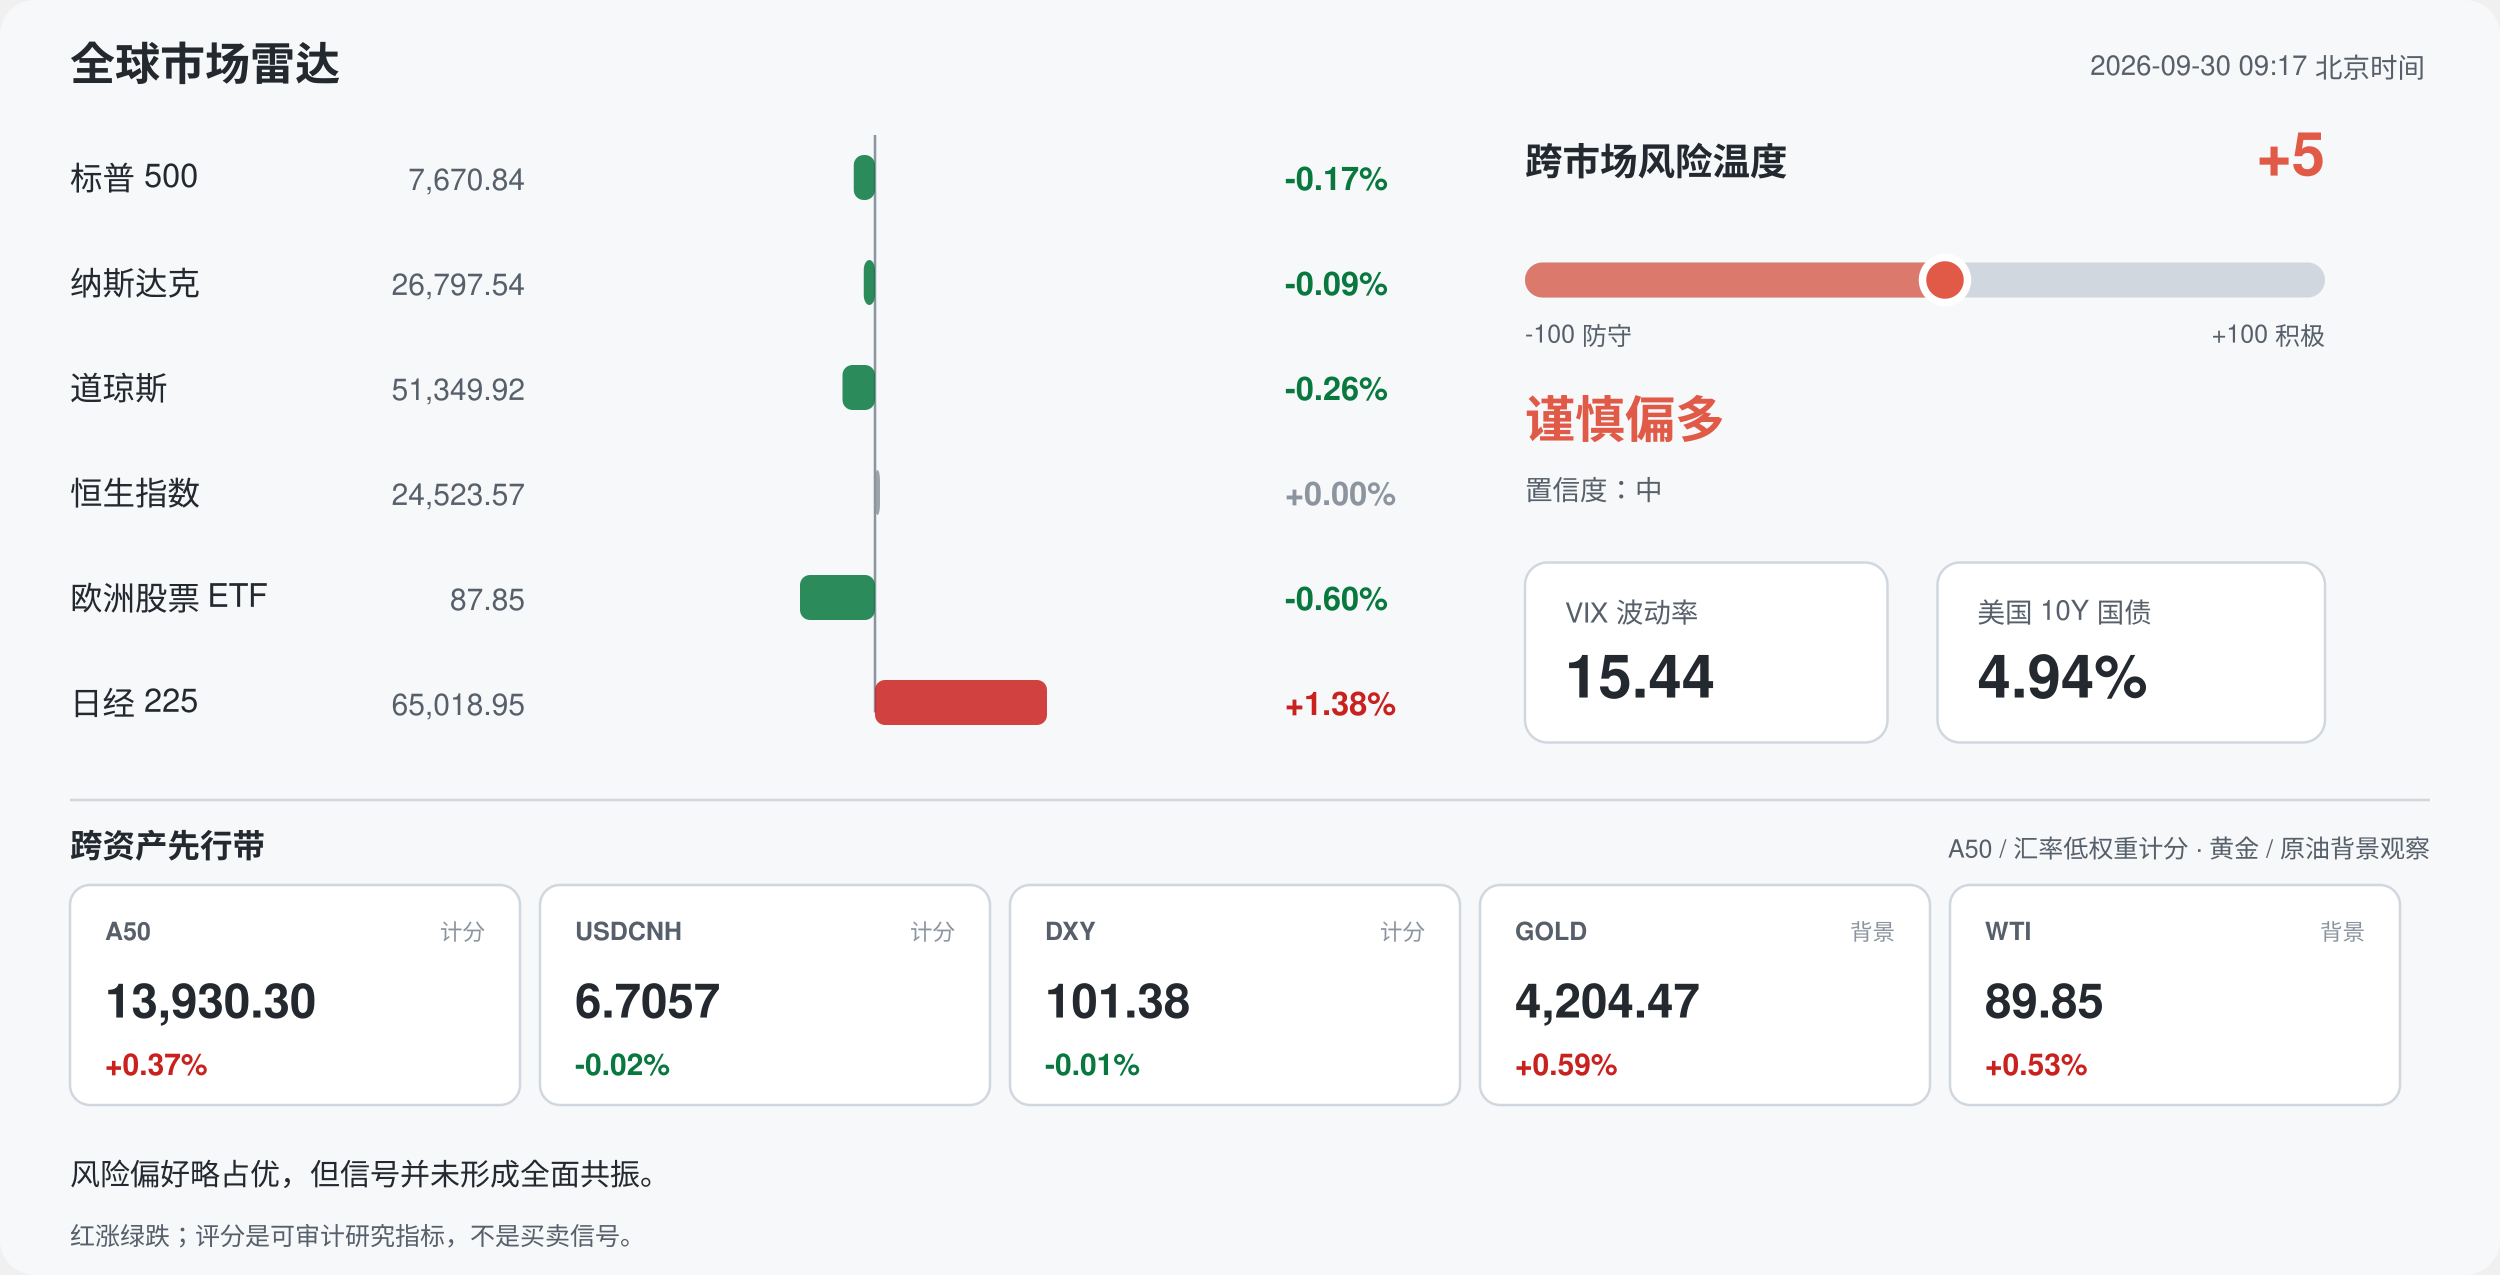
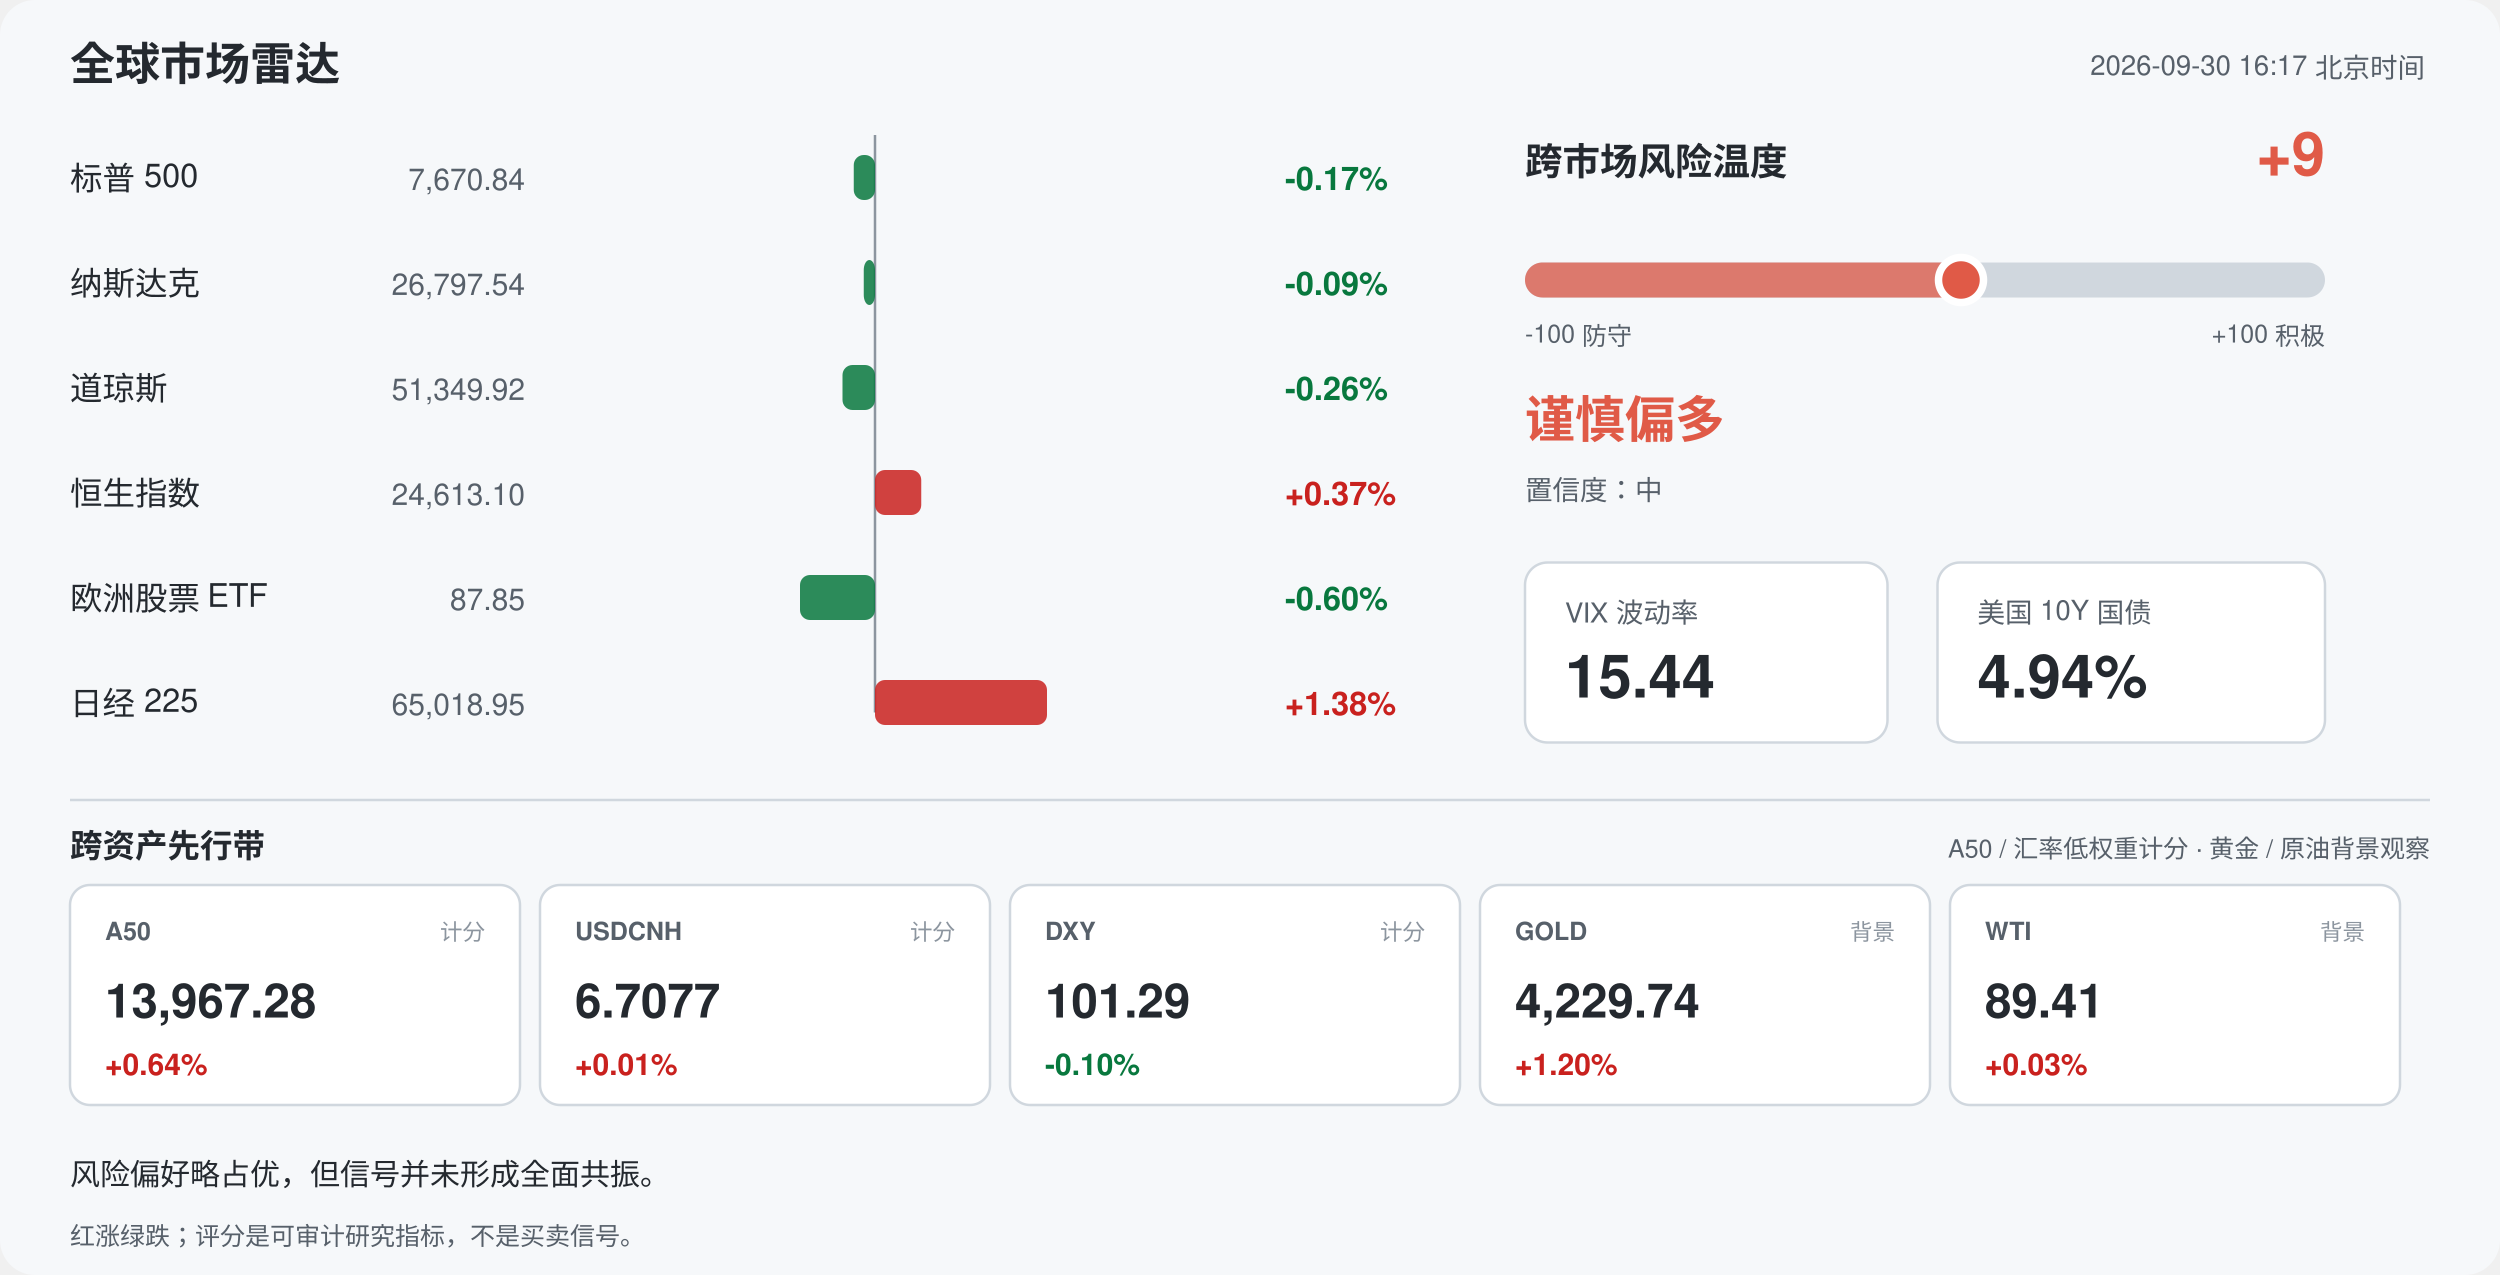
<svg xmlns="http://www.w3.org/2000/svg" width="1000" height="510" viewBox="0 0 1000 510" font-family="-apple-system,Segoe UI,Helvetica,Arial,sans-serif">
  <rect width="1000" height="510" rx="14" fill="#f6f8fa" />
  <text x="28" y="32" font-size="18" font-weight="700" fill="#24292f">全球市场雷达</text>
-   <text x="970" y="30" font-size="11" fill="#57606a" text-anchor="end">2026-09-30 09:17 北京时间</text>
+   <text x="970" y="30" font-size="11" fill="#57606a" text-anchor="end">2026-09-30 16:17 北京时间</text>
  <line x1="350" y1="54" x2="350" y2="285" stroke="#8c959f" stroke-width="1" />
  <text x="28" y="76" font-size="13" fill="#24292f">标普 500</text>
  <text x="210" y="76" font-size="12" fill="#57606a" text-anchor="end">7,670.84</text>
  <rect x="341.5" y="62" width="8.5" height="18" rx="4" fill="#08783e" opacity="0.85" />
  <text x="514" y="76" font-size="13" font-weight="600" fill="#08783e">-0.17%</text>
  <text x="28" y="118" font-size="13" fill="#24292f">纳斯达克</text>
  <text x="210" y="118" font-size="12" fill="#57606a" text-anchor="end">26,797.54</text>
  <rect x="345.5" y="104" width="4.5" height="18" rx="4" fill="#08783e" opacity="0.85" />
  <text x="514" y="118" font-size="13" font-weight="600" fill="#08783e">-0.09%</text>
  <text x="28" y="160" font-size="13" fill="#24292f">道琼斯</text>
  <text x="210" y="160" font-size="12" fill="#57606a" text-anchor="end">51,349.92</text>
  <rect x="337.0" y="146" width="13.0" height="18" rx="4" fill="#08783e" opacity="0.85" />
  <text x="514" y="160" font-size="13" font-weight="600" fill="#08783e">-0.26%</text>
  <text x="28" y="202" font-size="13" fill="#24292f">恒生指数</text>
-   <text x="210" y="202" font-size="12" fill="#57606a" text-anchor="end">24,523.57</text>
-   <rect x="350.0" y="188" width="2.0" height="18" rx="4" fill="#8c959f" opacity="0.85" />
-   <text x="514" y="202" font-size="13" font-weight="600" fill="#8c959f">+0.00%</text>
+   <text x="210" y="202" font-size="12" fill="#57606a" text-anchor="end">24,613.10</text>
+   <rect x="350.0" y="188" width="18.5" height="18" rx="4" fill="#c9211e" opacity="0.85" />
+   <text x="514" y="202" font-size="13" font-weight="600" fill="#c9211e">+0.37%</text>
  <text x="28" y="244" font-size="13" fill="#24292f">欧洲股票 ETF</text>
  <text x="210" y="244" font-size="12" fill="#57606a" text-anchor="end">87.85</text>
  <rect x="320.0" y="230" width="30.0" height="18" rx="4" fill="#08783e" opacity="0.85" />
  <text x="514" y="244" font-size="13" font-weight="600" fill="#08783e">-0.60%</text>
  <text x="28" y="286" font-size="13" fill="#24292f">日经 225</text>
  <text x="210" y="286" font-size="12" fill="#57606a" text-anchor="end">65,018.95</text>
  <rect x="350.0" y="272" width="68.8" height="18" rx="4" fill="#c9211e" opacity="0.85" />
  <text x="514" y="286" font-size="13" font-weight="600" fill="#c9211e">+1.38%</text>
  <text x="610" y="70" font-size="15" font-weight="700" fill="#24292f">跨市场风险温度</text>
-   <text x="930" y="70" font-size="24" font-weight="700" fill="#e05a47" text-anchor="end">+5</text>
+   <text x="930" y="70" font-size="24" font-weight="700" fill="#e05a47" text-anchor="end">+9</text>
  <rect x="610" y="105" width="320" height="14" rx="7" fill="#d0d7de" />
-   <rect x="610" y="105" width="168.0" height="14" rx="7" fill="#e05a47" opacity="0.75" />
-   <circle cx="778.0" cy="112" r="9" fill="#e05a47" stroke="#ffffff" stroke-width="3" />
+   <rect x="610" y="105" width="174.4" height="14" rx="7" fill="#e05a47" opacity="0.75" />
+   <circle cx="784.4" cy="112" r="9" fill="#e05a47" stroke="#ffffff" stroke-width="3" />
  <text x="610" y="137" font-size="10" fill="#57606a">-100 防守</text>
  <text x="930" y="137" font-size="10" fill="#57606a" text-anchor="end">+100 积极</text>
  <text x="610" y="175" font-size="20" font-weight="700" fill="#e05a47">谨慎偏多</text>
  <text x="610" y="200" font-size="11" fill="#57606a">置信度：中</text>
  <rect x="610" y="225" width="145" height="72" rx="9" fill="#ffffff" stroke="#d0d7de" />
  <text x="626" y="249" font-size="11" fill="#57606a">VIX 波动率</text>
  <text x="626" y="279" font-size="24" font-weight="700" fill="#24292f">15.44</text>
  <rect x="775" y="225" width="155" height="72" rx="9" fill="#ffffff" stroke="#d0d7de" />
  <text x="791" y="249" font-size="11" fill="#57606a">美国 10Y 国债</text>
  <text x="791" y="279" font-size="24" font-weight="700" fill="#24292f">4.94%</text>
  <line x1="28" y1="320" x2="972" y2="320" stroke="#d0d7de" />
  <text x="28" y="343" font-size="13" font-weight="700" fill="#24292f">跨资产先行带</text>
  <text x="972" y="343" font-size="10" fill="#57606a" text-anchor="end">A50 / 汇率低权重计分 · 黄金 / 原油背景观察</text>
  <rect x="28" y="354" width="180" height="88" rx="8" fill="#ffffff" stroke="#d0d7de" />
  <text x="42" y="376" font-size="10" font-weight="700" fill="#57606a">A50</text>
  <text x="194" y="376" font-size="9" fill="#8c959f" text-anchor="end">计分</text>
-   <text x="42" y="407" font-size="19" font-weight="700" fill="#24292f">13,930.30</text>
-   <text x="42" y="430" font-size="12" font-weight="700" fill="#c9211e">+0.37%</text>
+   <text x="42" y="407" font-size="19" font-weight="700" fill="#24292f">13,967.28</text>
+   <text x="42" y="430" font-size="12" font-weight="700" fill="#c9211e">+0.64%</text>
  <rect x="216" y="354" width="180" height="88" rx="8" fill="#ffffff" stroke="#d0d7de" />
  <text x="230" y="376" font-size="10" font-weight="700" fill="#57606a">USDCNH</text>
  <text x="382" y="376" font-size="9" fill="#8c959f" text-anchor="end">计分</text>
-   <text x="230" y="407" font-size="19" font-weight="700" fill="#24292f">6.7057</text>
-   <text x="230" y="430" font-size="12" font-weight="700" fill="#08783e">-0.02%</text>
+   <text x="230" y="407" font-size="19" font-weight="700" fill="#24292f">6.7077</text>
+   <text x="230" y="430" font-size="12" font-weight="700" fill="#c9211e">+0.01%</text>
  <rect x="404" y="354" width="180" height="88" rx="8" fill="#ffffff" stroke="#d0d7de" />
  <text x="418" y="376" font-size="10" font-weight="700" fill="#57606a">DXY</text>
  <text x="570" y="376" font-size="9" fill="#8c959f" text-anchor="end">计分</text>
-   <text x="418" y="407" font-size="19" font-weight="700" fill="#24292f">101.38</text>
-   <text x="418" y="430" font-size="12" font-weight="700" fill="#08783e">-0.01%</text>
+   <text x="418" y="407" font-size="19" font-weight="700" fill="#24292f">101.29</text>
+   <text x="418" y="430" font-size="12" font-weight="700" fill="#08783e">-0.10%</text>
  <rect x="592" y="354" width="180" height="88" rx="8" fill="#ffffff" stroke="#d0d7de" />
  <text x="606" y="376" font-size="10" font-weight="700" fill="#57606a">GOLD</text>
  <text x="758" y="376" font-size="9" fill="#8c959f" text-anchor="end">背景</text>
-   <text x="606" y="407" font-size="19" font-weight="700" fill="#24292f">4,204.47</text>
-   <text x="606" y="430" font-size="12" font-weight="700" fill="#c9211e">+0.59%</text>
+   <text x="606" y="407" font-size="19" font-weight="700" fill="#24292f">4,229.74</text>
+   <text x="606" y="430" font-size="12" font-weight="700" fill="#c9211e">+1.20%</text>
  <rect x="780" y="354" width="180" height="88" rx="8" fill="#ffffff" stroke="#d0d7de" />
  <text x="794" y="376" font-size="10" font-weight="700" fill="#57606a">WTI</text>
  <text x="946" y="376" font-size="9" fill="#8c959f" text-anchor="end">背景</text>
-   <text x="794" y="407" font-size="19" font-weight="700" fill="#24292f">89.85</text>
-   <text x="794" y="430" font-size="12" font-weight="700" fill="#c9211e">+0.53%</text>
+   <text x="794" y="407" font-size="19" font-weight="700" fill="#24292f">89.41</text>
+   <text x="794" y="430" font-size="12" font-weight="700" fill="#c9211e">+0.03%</text>
  <text x="28" y="474" font-size="12" fill="#24292f">风险偏好略占优，但信号并未形成全面共振。</text>
  <text x="28" y="498" font-size="10" fill="#57606a">红涨绿跌；评分是可审计研究指标，不是买卖信号。</text>
</svg>
